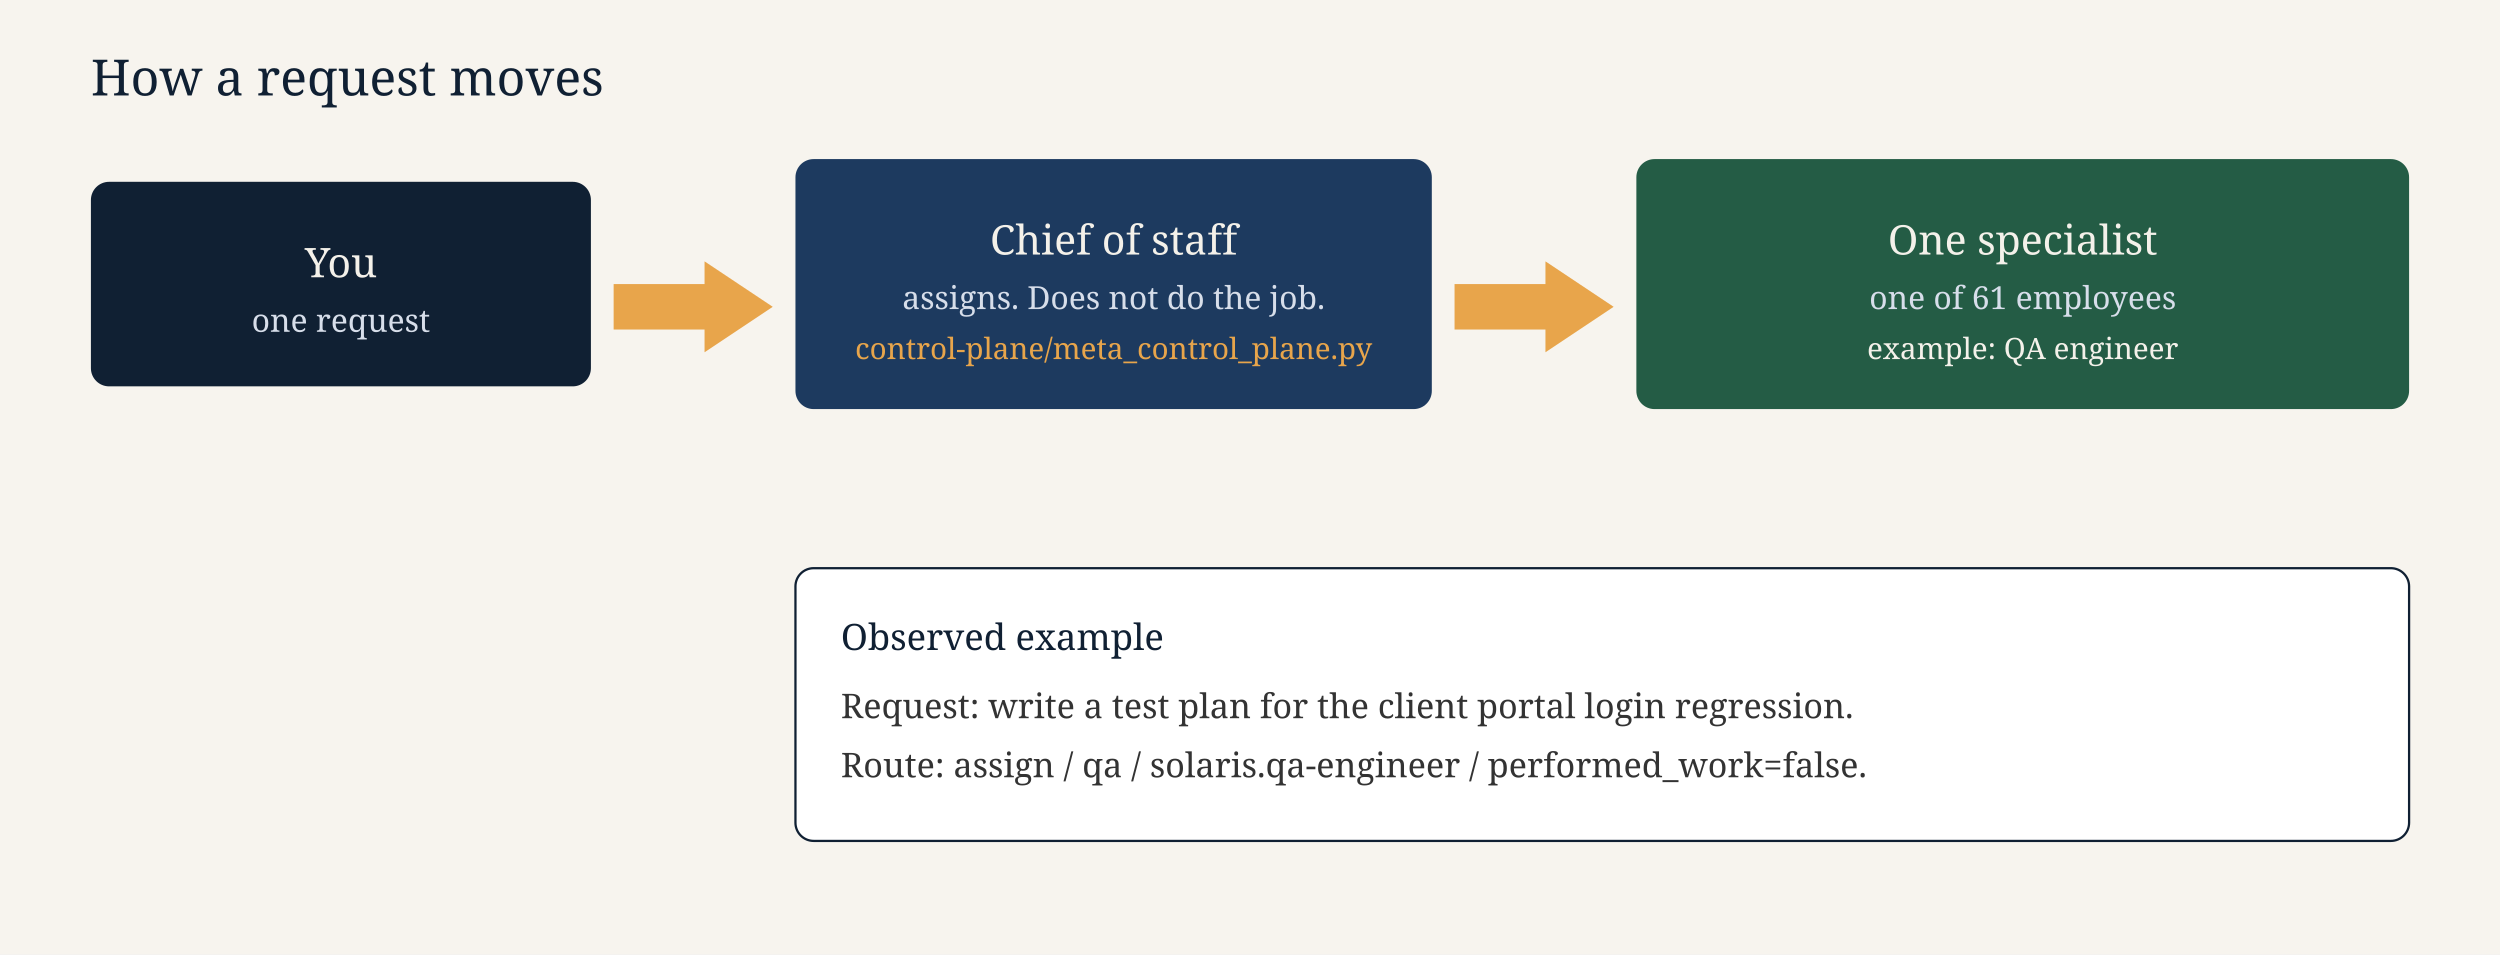
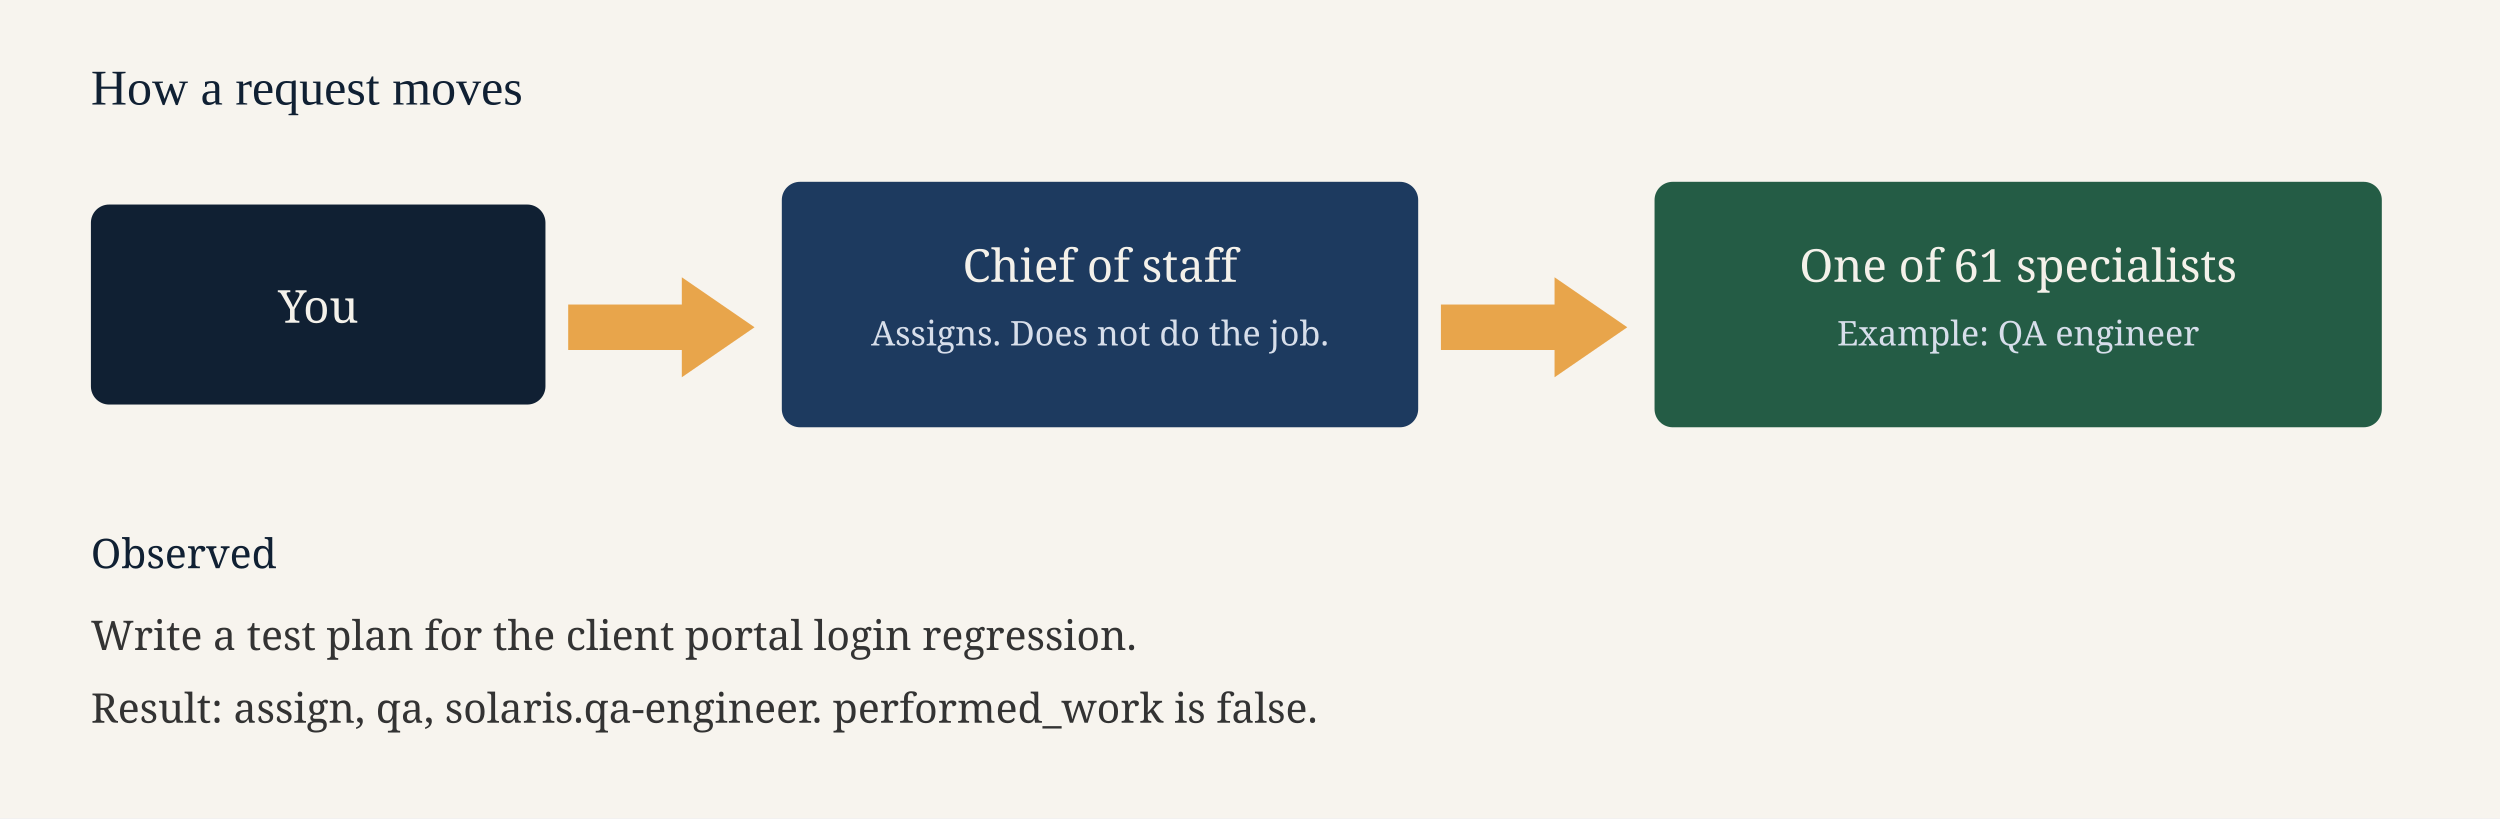
- <svg xmlns="http://www.w3.org/2000/svg" width="1100" height="420" viewBox="0 0 1100 420">
-   <rect width="1100" height="420" fill="#f7f4ee" />
-   <text x="40" y="42" fill="#102033" font-family="Georgia, serif" font-size="22">How a request moves</text>
-   <rect x="40" y="80" width="220" height="90" rx="8" fill="#102033" />
-   <text x="150" y="122" text-anchor="middle" fill="#f4f1ea" font-family="Georgia, serif" font-size="18">You</text>
-   <text x="150" y="146" text-anchor="middle" fill="#d7deea" font-family="Georgia, serif" font-size="14">one request</text>
-   <polygon points="270,125 310,125 310,115 340,135 310,155 310,145 270,145" fill="#e8a54b" />
-   <rect x="350" y="70" width="280" height="110" rx="8" fill="#1d3a5f" />
-   <text x="490" y="112" text-anchor="middle" fill="#f4f1ea" font-family="Georgia, serif" font-size="18">Chief of staff</text>
-   <text x="490" y="136" text-anchor="middle" fill="#d7deea" font-family="Georgia, serif" font-size="14">assigns. Does not do the job.</text>
-   <text x="490" y="158" text-anchor="middle" fill="#e8a54b" font-family="Georgia, serif" font-size="13">control-plane/meta_control_plane.py</text>
-   <polygon points="640,125 680,125 680,115 710,135 680,155 680,145 640,145" fill="#e8a54b" />
-   <rect x="720" y="70" width="340" height="110" rx="8" fill="#245c45" />
-   <text x="890" y="112" text-anchor="middle" fill="#f4f1ea" font-family="Georgia, serif" font-size="18">One specialist</text>
-   <text x="890" y="136" text-anchor="middle" fill="#d7deea" font-family="Georgia, serif" font-size="14">one of 61 employees</text>
-   <text x="890" y="158" text-anchor="middle" fill="#f4f1ea" font-family="Georgia, serif" font-size="13">example: QA engineer</text>
-   <rect x="350" y="250" width="710" height="120" rx="8" fill="#fff" stroke="#102033" />
-   <text x="370" y="286" fill="#102033" font-family="Georgia, serif" font-size="16">Observed example</text>
-   <text x="370" y="316" fill="#333" font-family="Georgia, serif" font-size="15">Request: write a test plan for the client portal login regression.</text>
-   <text x="370" y="342" fill="#333" font-family="Georgia, serif" font-size="15">Route: assign / qa / solaris.qa-engineer / performed_work=false.</text>
+ <svg xmlns="http://www.w3.org/2000/svg" width="1100" height="360" viewBox="0 0 1100 360">
+   <rect width="1100" height="360" fill="#f7f4ee" />
+   <text x="40" y="46" fill="#102033" font-family="Georgia, 'Times New Roman', serif" font-size="22">How a request moves</text>
+   <rect x="40" y="90" width="200" height="88" rx="8" fill="#102033" />
+   <text x="140" y="142" text-anchor="middle" fill="#f4f1ea" font-family="Georgia, serif" font-size="20">You</text>
+   <polygon points="250,134 300,134 300,122 332,144 300,166 300,154 250,154" fill="#e8a54b" />
+   <rect x="344" y="80" width="280" height="108" rx="8" fill="#1d3a5f" />
+   <text x="484" y="124" text-anchor="middle" fill="#f4f1ea" font-family="Georgia, serif" font-size="20">Chief of staff</text>
+   <text x="484" y="152" text-anchor="middle" fill="#d7deea" font-family="Georgia, serif" font-size="15">Assigns. Does not do the job.</text>
+   <polygon points="634,134 684,134 684,122 716,144 684,166 684,154 634,154" fill="#e8a54b" />
+   <rect x="728" y="80" width="320" height="108" rx="8" fill="#245c45" />
+   <text x="888" y="124" text-anchor="middle" fill="#f4f1ea" font-family="Georgia, serif" font-size="20">One of 61 specialists</text>
+   <text x="888" y="152" text-anchor="middle" fill="#d7deea" font-family="Georgia, serif" font-size="15">Example: QA engineer</text>
+   <text x="40" y="250" fill="#102033" font-family="Georgia, serif" font-size="18">Observed</text>
+   <text x="40" y="286" fill="#333" font-family="Georgia, serif" font-size="18">Write a test plan for the client portal login regression.</text>
+   <text x="40" y="318" fill="#333" font-family="Georgia, serif" font-size="18">Result: assign, qa, solaris.qa-engineer. performed_work is false.</text>
</svg>
